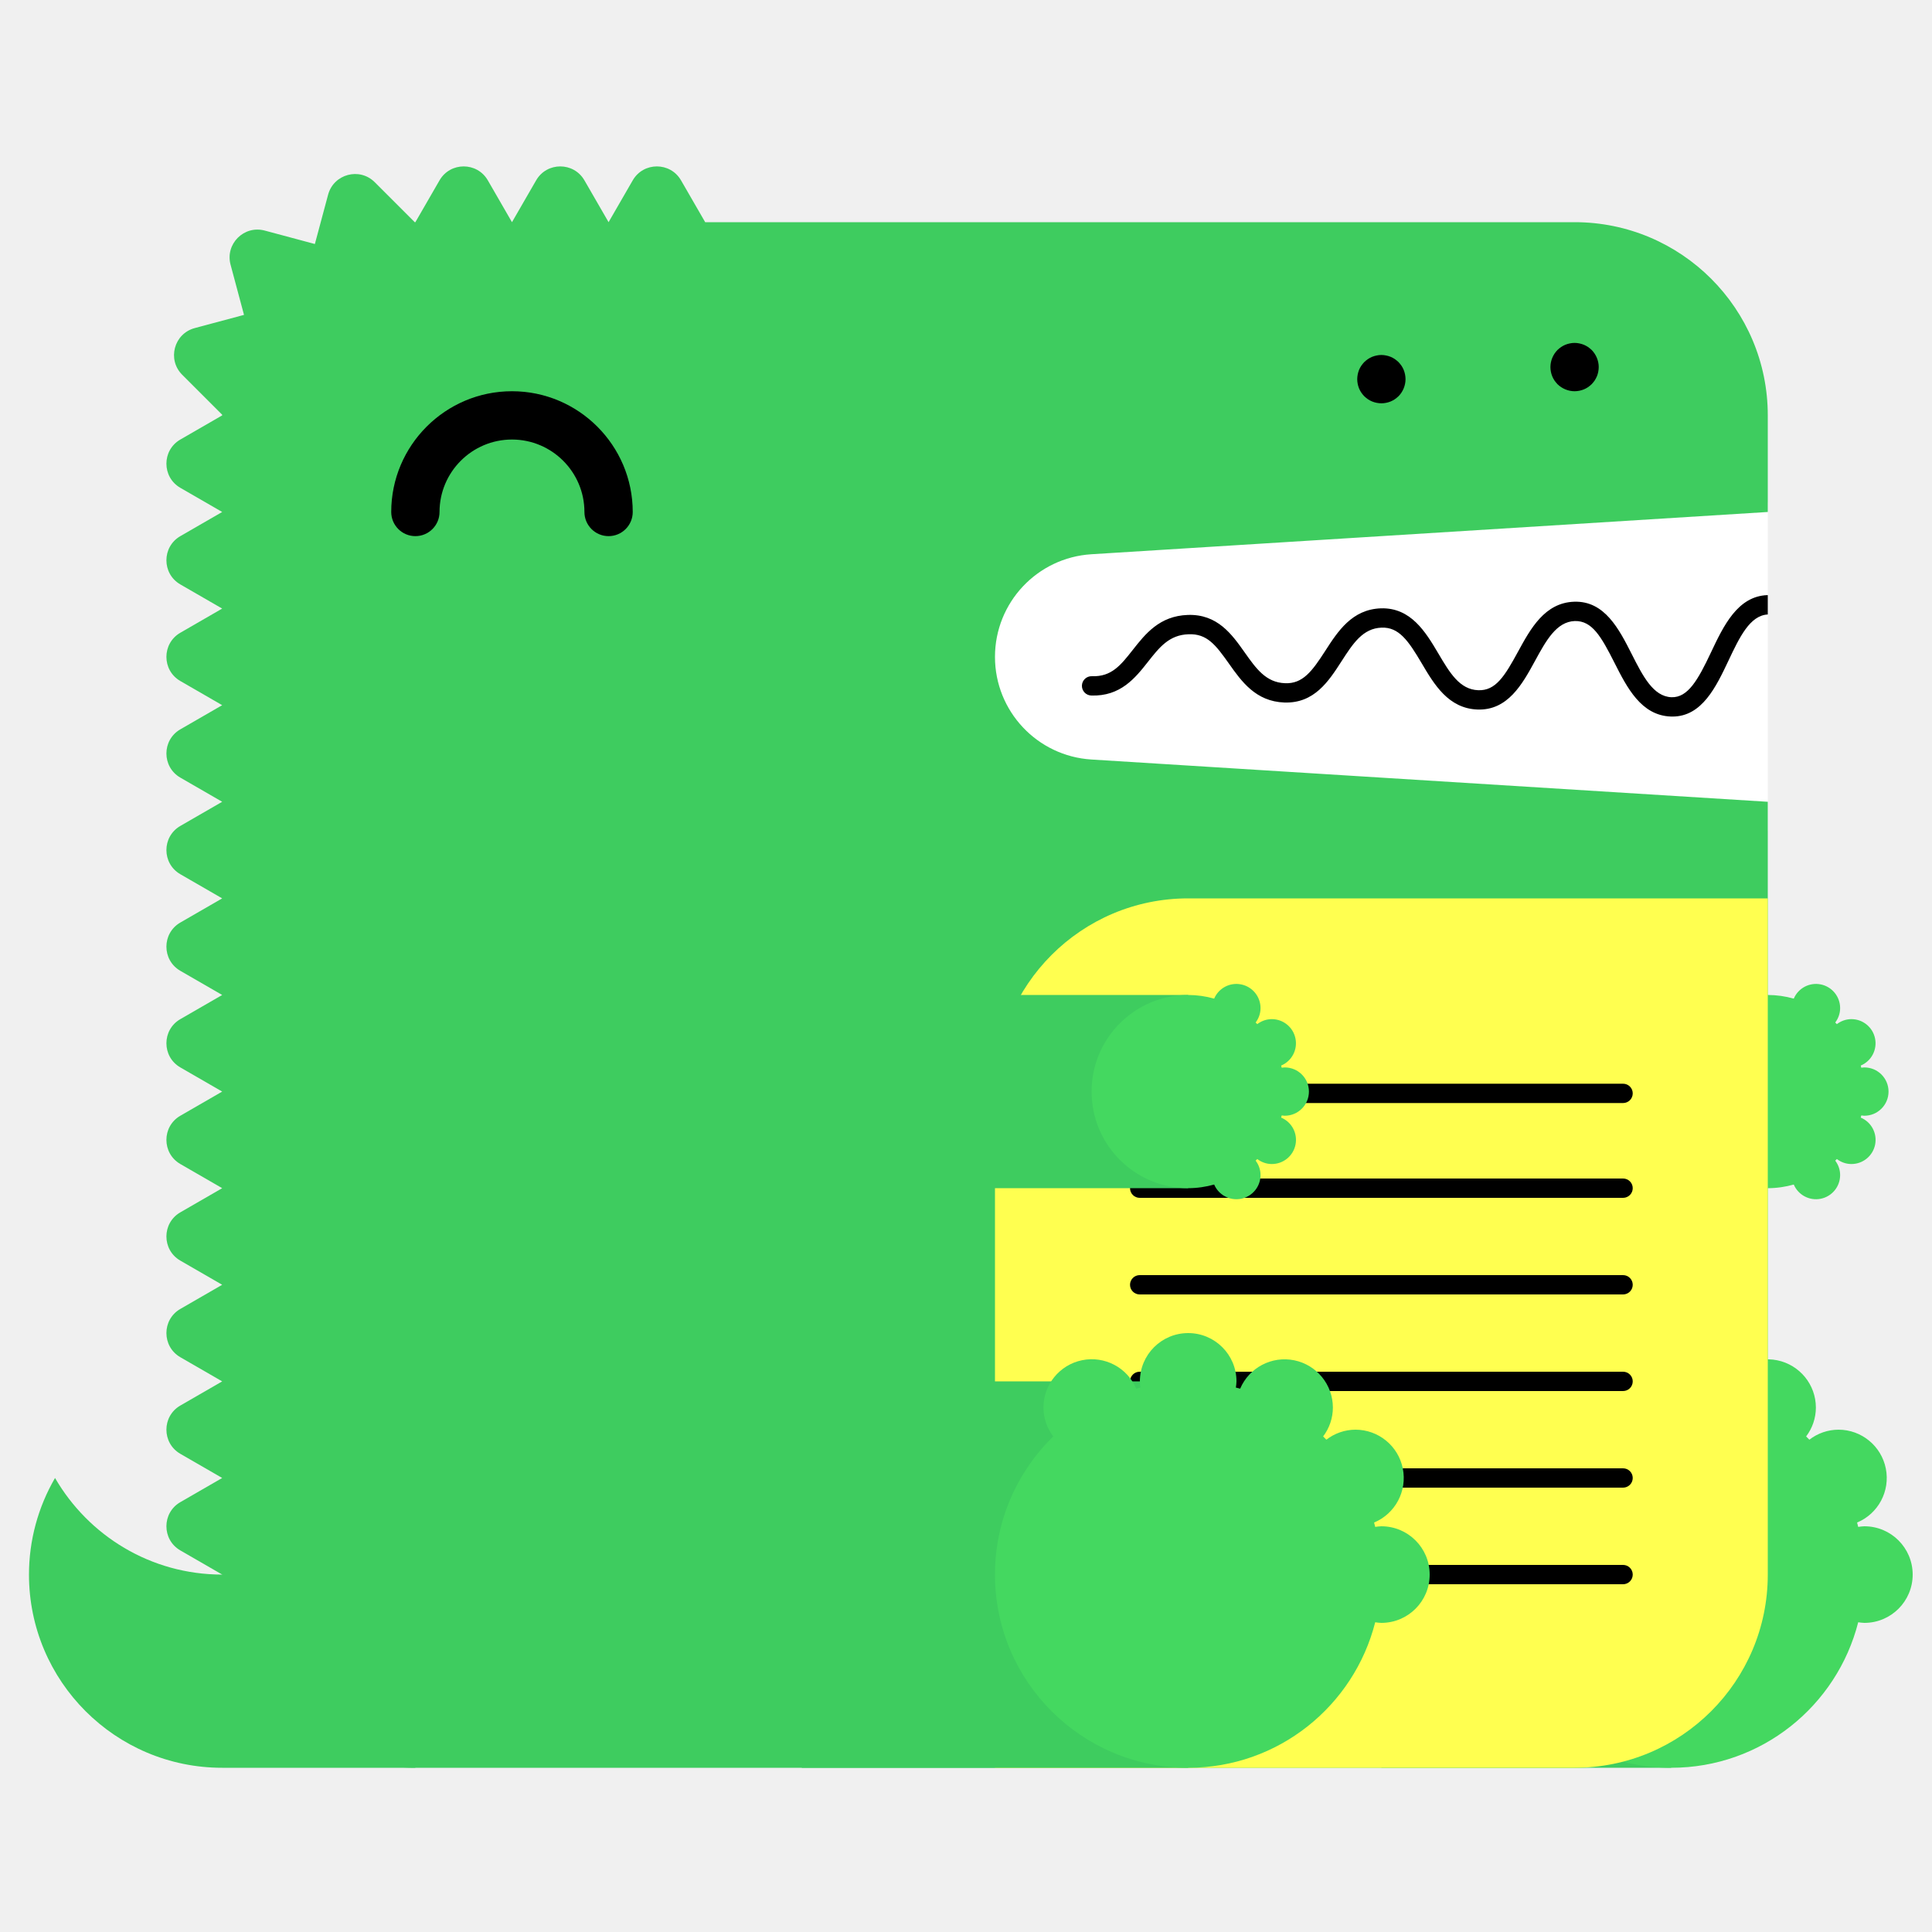
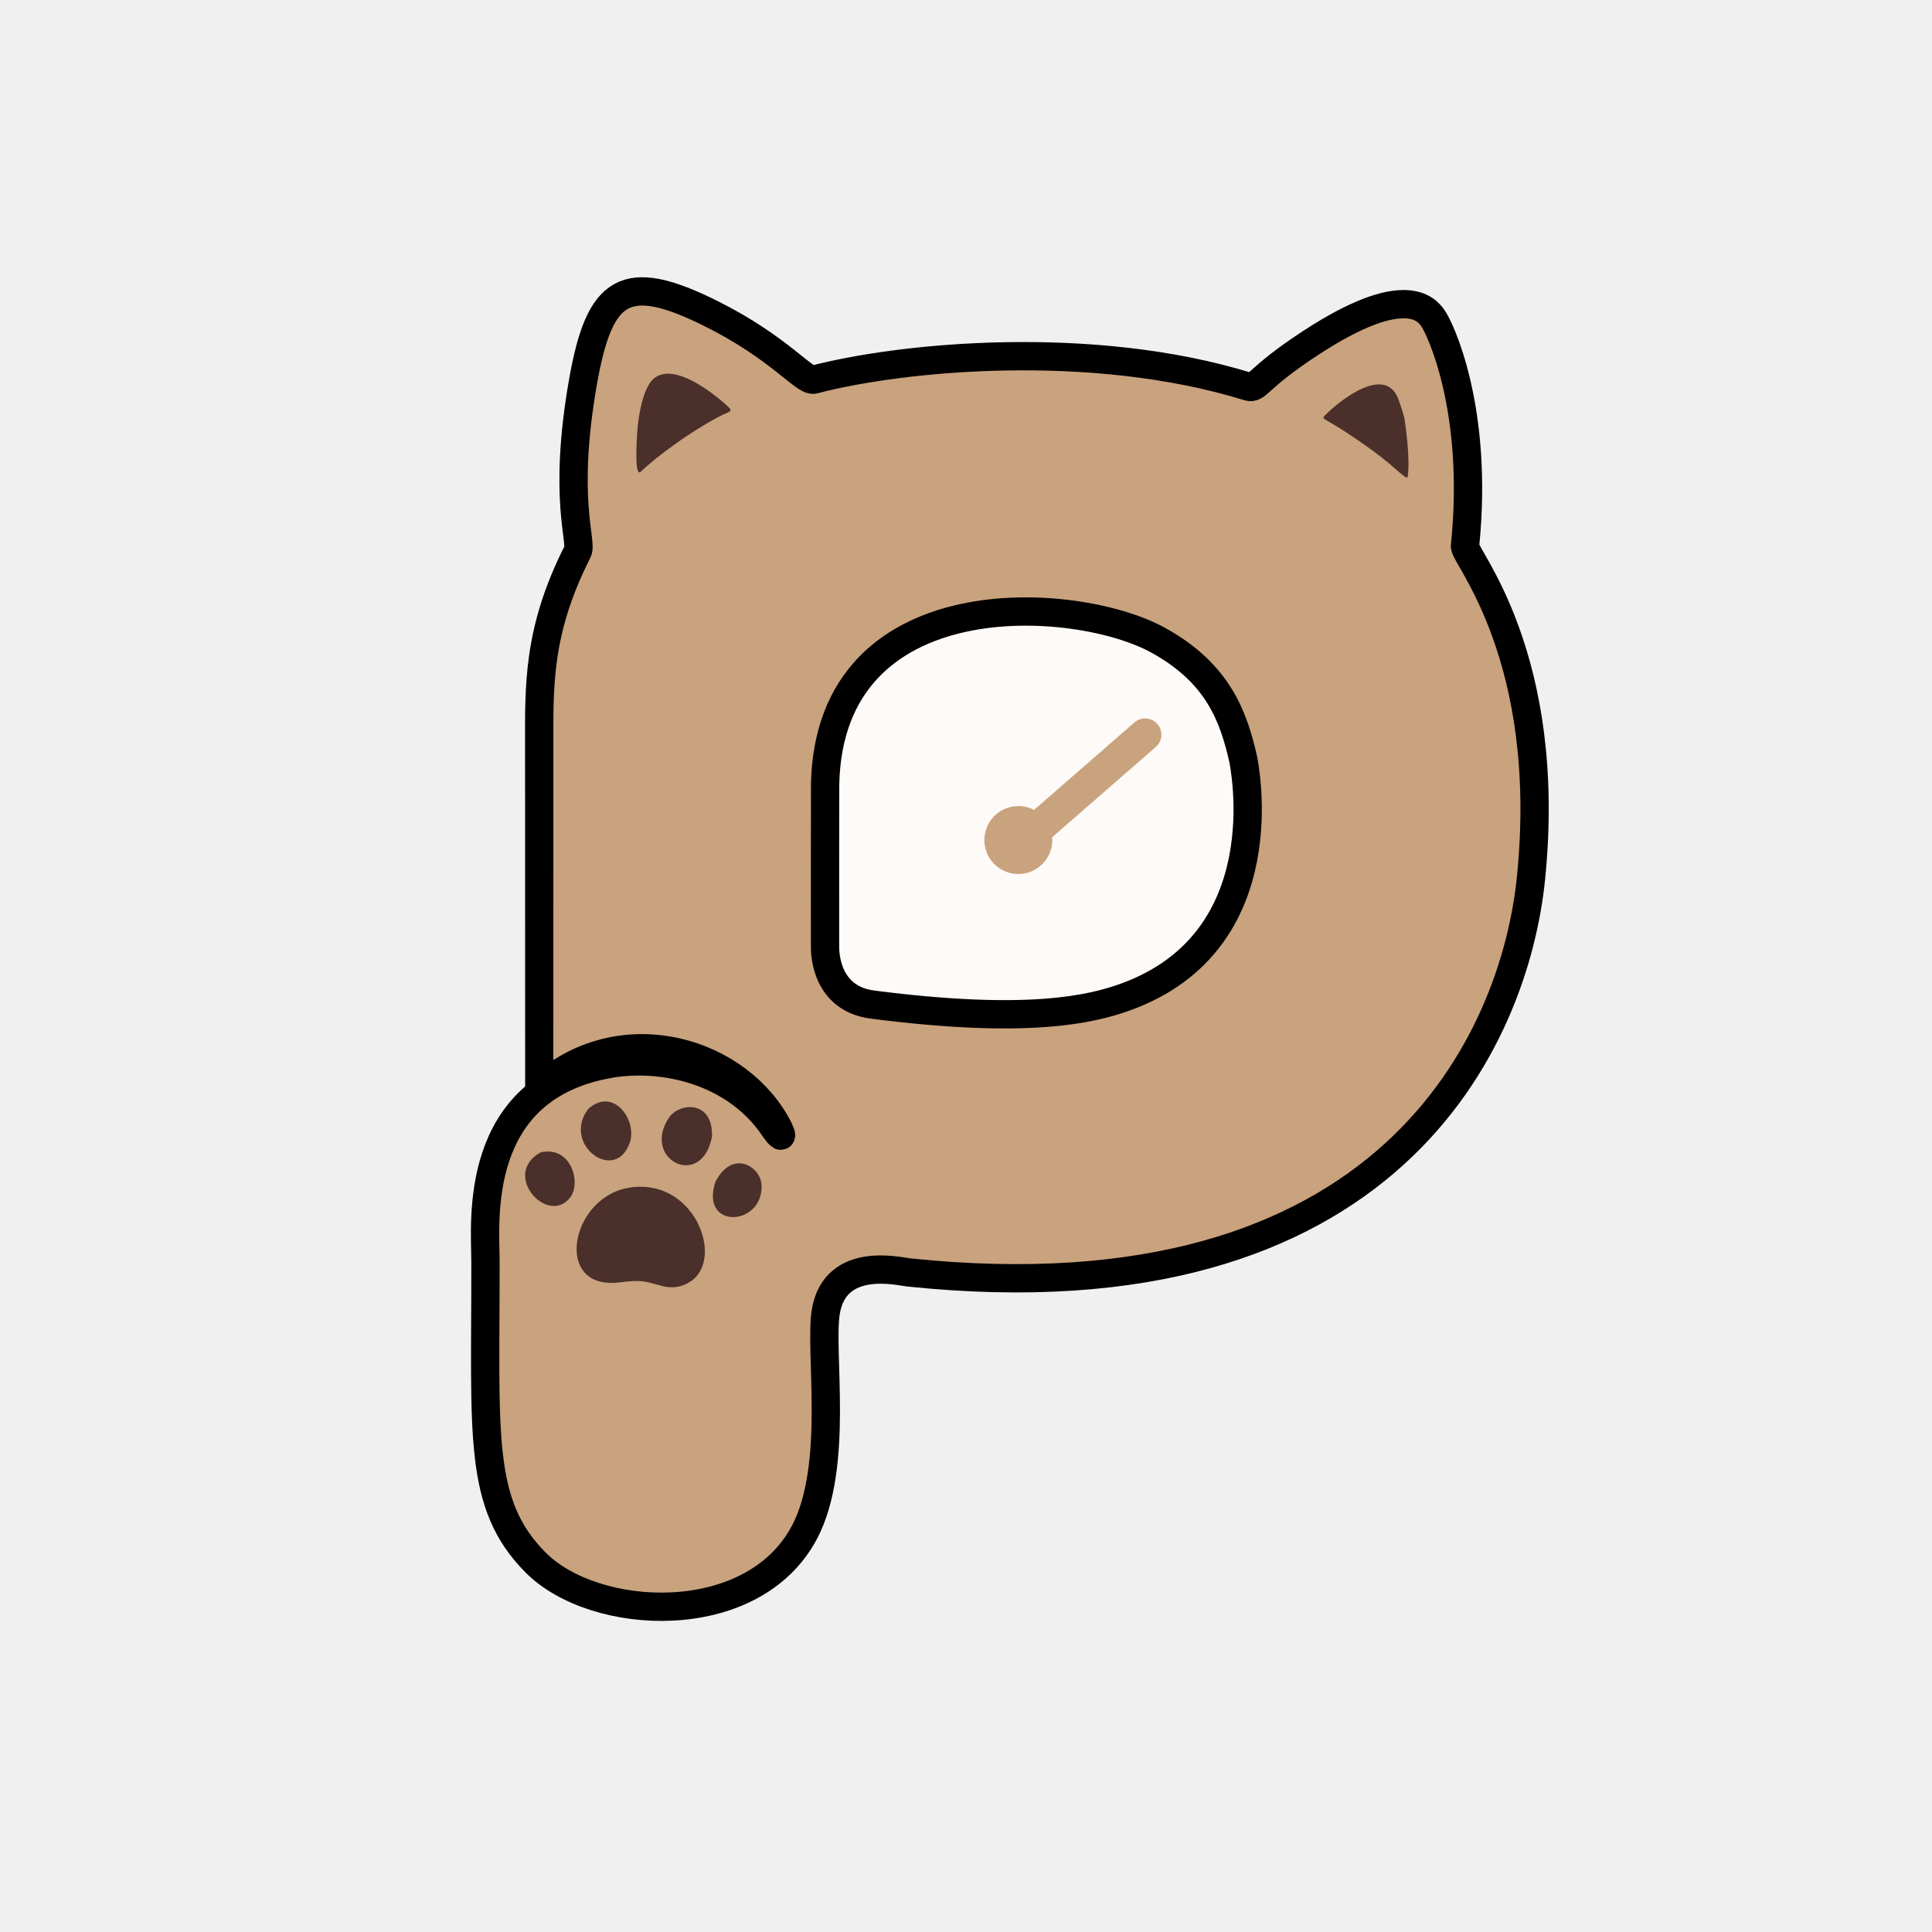
- <svg xmlns="http://www.w3.org/2000/svg" width="200" height="200" viewBox="0 0 200 200">
-   <g fill="none" fill-rule="evenodd">
-     <path fill="#FFF" d="M99 52h84v34H99z" />
-     <path d="M23 163c-7.398 0-13.843-4.027-17.303-10A19.886 19.886 0 0 0 3 163c0 11.046 8.954 20 20 20h20v-20H23z" fill="#3ECC5F" />
-     <path d="M112.98 57.376L183 53V43c0-11.046-8.954-20-20-20H73l-2.5-4.33c-1.112-1.925-3.889-1.925-5 0L63 23l-2.5-4.33c-1.111-1.925-3.889-1.925-5 0L53 23l-2.5-4.33c-1.111-1.925-3.889-1.925-5 0L43 23c-.022 0-.042.003-.065.003l-4.142-4.141c-1.57-1.571-4.252-.853-4.828 1.294l-1.369 5.104-5.192-1.392c-2.148-.575-4.111 1.389-3.535 3.536l1.39 5.193-5.102 1.367c-2.148.576-2.867 3.259-1.296 4.83l4.142 4.142c0 .021-.003.042-.003.064l-4.33 2.5c-1.925 1.111-1.925 3.889 0 5L23 53l-4.33 2.5c-1.925 1.111-1.925 3.889 0 5L23 63l-4.33 2.5c-1.925 1.111-1.925 3.889 0 5L23 73l-4.33 2.5c-1.925 1.111-1.925 3.889 0 5L23 83l-4.33 2.5c-1.925 1.111-1.925 3.889 0 5L23 93l-4.33 2.5c-1.925 1.111-1.925 3.889 0 5L23 103l-4.33 2.5c-1.925 1.111-1.925 3.889 0 5L23 113l-4.33 2.5c-1.925 1.111-1.925 3.889 0 5L23 123l-4.33 2.5c-1.925 1.111-1.925 3.889 0 5L23 133l-4.33 2.5c-1.925 1.111-1.925 3.889 0 5L23 143l-4.33 2.5c-1.925 1.111-1.925 3.889 0 5L23 153l-4.33 2.5c-1.925 1.111-1.925 3.889 0 5L23 163c0 11.046 8.954 20 20 20h120c11.046 0 20-8.954 20-20V83l-70.02-4.376A10.645 10.645 0 0 1 103 68c0-5.621 4.37-10.273 9.98-10.624" fill="#3ECC5F" />
-     <path fill="#3ECC5F" d="M143 183h30v-40h-30z" />
-     <path d="M193 158c-.219 0-.428.037-.639.064-.038-.15-.074-.301-.116-.451A5 5 0 0 0 190.32 148a4.96 4.96 0 0 0-3.016 1.036 26.531 26.531 0 0 0-.335-.336 4.955 4.955 0 0 0 1.011-2.987 5 5 0 0 0-9.599-1.959c-.148-.042-.297-.077-.445-.115.027-.211.064-.42.064-.639a5 5 0 0 0-5-5 5 5 0 0 0-5 5c0 .219.037.428.064.639-.148.038-.297.073-.445.115a4.998 4.998 0 0 0-9.599 1.959c0 1.125.384 2.151 1.011 2.987-3.717 3.632-6.031 8.693-6.031 14.3 0 11.046 8.954 20 20 20 9.339 0 17.16-6.41 19.361-15.064.211.027.42.064.639.064a5 5 0 0 0 5-5 5 5 0 0 0-5-5" fill="#44D860" />
-     <path fill="#3ECC5F" d="M153 123h30v-20h-30z" />
-     <path d="M193 115.5a2.5 2.5 0 1 0 0-5c-.109 0-.214.019-.319.032-.02-.075-.037-.15-.058-.225a2.501 2.501 0 0 0-.963-4.807c-.569 0-1.088.197-1.508.518a6.653 6.653 0 0 0-.168-.168c.314-.417.506-.931.506-1.494a2.5 2.5 0 0 0-4.8-.979A9.987 9.987 0 0 0 183 103c-5.522 0-10 4.478-10 10s4.478 10 10 10c.934 0 1.833-.138 2.69-.377a2.5 2.5 0 0 0 4.8-.979c0-.563-.192-1.077-.506-1.494.057-.055.113-.111.168-.168.42.321.939.518 1.508.518a2.5 2.5 0 0 0 .963-4.807c.021-.074.038-.15.058-.225.105.013.21.032.319.032" fill="#44D860" />
-     <path d="M63 55.5a2.5 2.5 0 0 1-2.5-2.5c0-4.136-3.364-7.5-7.5-7.5s-7.5 3.364-7.5 7.5a2.5 2.5 0 1 1-5 0c0-6.893 5.607-12.5 12.5-12.5S65.5 46.107 65.5 53a2.5 2.5 0 0 1-2.5 2.5" fill="#000" />
-     <path d="M103 183h60c11.046 0 20-8.954 20-20V93h-60c-11.046 0-20 8.954-20 20v70z" fill="#FFFF50" />
-     <path d="M168.02 124h-50.04a1 1 0 1 1 0-2h50.04a1 1 0 1 1 0 2m0 20h-50.04a1 1 0 1 1 0-2h50.04a1 1 0 1 1 0 2m0 20h-50.04a1 1 0 1 1 0-2h50.04a1 1 0 1 1 0 2m0-49.814h-50.04a1 1 0 1 1 0-2h50.04a1 1 0 1 1 0 2m0 19.814h-50.04a1 1 0 1 1 0-2h50.04a1 1 0 1 1 0 2m0 20h-50.04a1 1 0 1 1 0-2h50.04a1 1 0 1 1 0 2M183 61.611c-.012 0-.022-.006-.034-.005-3.09.105-4.552 3.196-5.842 5.923-1.346 2.85-2.387 4.703-4.093 4.647-1.889-.068-2.969-2.202-4.113-4.46-1.314-2.594-2.814-5.536-5.963-5.426-3.046.104-4.513 2.794-5.807 5.167-1.377 2.528-2.314 4.065-4.121 3.994-1.927-.07-2.951-1.805-4.136-3.813-1.321-2.236-2.848-4.75-5.936-4.664-2.994.103-4.465 2.385-5.763 4.4-1.373 2.13-2.335 3.428-4.165 3.351-1.973-.07-2.992-1.51-4.171-3.177-1.324-1.873-2.816-3.993-5.895-3.89-2.928.1-4.399 1.97-5.696 3.618-1.232 1.564-2.194 2.802-4.229 2.724a1 1 0 0 0-.072 2c3.017.101 4.545-1.8 5.872-3.487 1.177-1.496 2.193-2.787 4.193-2.855 1.926-.082 2.829 1.115 4.195 3.045 1.297 1.834 2.769 3.914 5.731 4.021 3.103.104 4.596-2.215 5.918-4.267 1.182-1.834 2.202-3.417 4.15-3.484 1.793-.067 2.769 1.35 4.145 3.681 1.297 2.197 2.766 4.686 5.787 4.796 3.125.108 4.634-2.62 5.949-5.035 1.139-2.088 2.214-4.06 4.119-4.126 1.793-.042 2.728 1.595 4.111 4.33 1.292 2.553 2.757 5.445 5.825 5.556l.169.003c3.064 0 4.518-3.075 5.805-5.794 1.139-2.41 2.217-4.68 4.067-4.773v-2z" fill="#000" />
-     <path fill="#3ECC5F" d="M83 183h40v-40H83z" />
-     <path d="M143 158c-.219 0-.428.037-.639.064-.038-.15-.074-.301-.116-.451A5 5 0 0 0 140.32 148a4.96 4.96 0 0 0-3.016 1.036 26.531 26.531 0 0 0-.335-.336 4.955 4.955 0 0 0 1.011-2.987 5 5 0 0 0-9.599-1.959c-.148-.042-.297-.077-.445-.115.027-.211.064-.42.064-.639a5 5 0 0 0-5-5 5 5 0 0 0-5 5c0 .219.037.428.064.639-.148.038-.297.073-.445.115a4.998 4.998 0 0 0-9.599 1.959c0 1.125.384 2.151 1.011 2.987-3.717 3.632-6.031 8.693-6.031 14.3 0 11.046 8.954 20 20 20 9.339 0 17.16-6.41 19.361-15.064.211.027.42.064.639.064a5 5 0 0 0 5-5 5 5 0 0 0-5-5" fill="#44D860" />
-     <path fill="#3ECC5F" d="M83 123h40v-20H83z" />
-     <path d="M133 115.5a2.5 2.5 0 1 0 0-5c-.109 0-.214.019-.319.032-.02-.075-.037-.15-.058-.225a2.501 2.501 0 0 0-.963-4.807c-.569 0-1.088.197-1.508.518a6.653 6.653 0 0 0-.168-.168c.314-.417.506-.931.506-1.494a2.5 2.5 0 0 0-4.8-.979A9.987 9.987 0 0 0 123 103c-5.522 0-10 4.478-10 10s4.478 10 10 10c.934 0 1.833-.138 2.69-.377a2.5 2.5 0 0 0 4.8-.979c0-.563-.192-1.077-.506-1.494.057-.055.113-.111.168-.168.42.321.939.518 1.508.518a2.5 2.5 0 0 0 .963-4.807c.021-.074.038-.15.058-.225.105.013.21.032.319.032" fill="#44D860" />
-     <path d="M143 41.75c-.16 0-.33-.02-.49-.05a2.52 2.52 0 0 1-.47-.14c-.15-.06-.29-.14-.431-.23-.13-.09-.259-.2-.38-.31-.109-.12-.219-.24-.309-.38s-.17-.28-.231-.43a2.619 2.619 0 0 1-.189-.96c0-.16.02-.33.05-.49.03-.16.08-.31.139-.47.061-.15.141-.29.231-.43.09-.13.2-.26.309-.38.121-.11.25-.22.38-.31.141-.09.281-.17.431-.23.149-.06.31-.11.47-.14.32-.07.65-.07.98 0 .159.03.32.08.47.14.149.06.29.14.43.23.13.09.259.2.38.31.11.12.22.25.31.38.09.14.17.28.23.43.06.16.11.31.14.47.029.16.05.33.05.49 0 .66-.271 1.31-.73 1.77-.121.11-.25.22-.38.31-.14.09-.281.17-.43.23a2.565 2.565 0 0 1-.96.19m20-1.25c-.66 0-1.3-.27-1.771-.73a3.802 3.802 0 0 1-.309-.38c-.09-.14-.17-.28-.231-.43a2.619 2.619 0 0 1-.189-.96c0-.66.27-1.3.729-1.77.121-.11.25-.22.38-.31.141-.09.281-.17.431-.23.149-.06.31-.11.47-.14.32-.07.66-.07.98 0 .159.03.32.08.47.14.149.06.29.14.43.23.13.09.259.2.38.31.459.47.73 1.11.73 1.77 0 .16-.021.33-.05.49-.03.16-.08.32-.14.47-.07.15-.14.29-.23.43-.09.13-.2.26-.31.38-.121.11-.25.22-.38.31-.14.09-.281.17-.43.23a2.565 2.565 0 0 1-.96.19" fill="#000" />
+ <svg xmlns="http://www.w3.org/2000/svg" width="100%" height="100%" viewBox="0 0 1024 1024" version="1.1" xml:space="preserve" style="fill-rule:evenodd;clip-rule:evenodd;stroke-linejoin:round;stroke-miterlimit:2;">
+   <g id="Group">
+     <path id="P" d="M410.639,598.354C410.731,598.506 416.302,606.248 412.855,598.528C392.182,557.499 330.882,538.5 288.048,575.067C287.484,575.549 285.841,575.717 285.809,575.383C285.785,575.13 285.799,482.722 285.795,395.5C285.794,364.078 284.722,334.52 306.16,292.331C308.811,287.113 298.111,264.43 308.966,202.582C317.723,152.687 331.306,143.539 376.695,166.121C413.337,184.351 426.329,202.527 431.42,201.192C478.351,188.883 578.966,179.414 661.395,204.85C666.636,206.467 665.436,200.889 694.676,181.768C745.006,148.855 756.302,164.292 759.424,168.558C763.003,173.448 783.971,216.691 776.477,289.498C775.938,294.734 823.335,348.226 811.452,465.496C802.877,550.122 736.832,701.076 481.509,674.405C476.549,673.887 443.206,665.547 437.814,694.547C433.956,715.304 445.231,776.811 426.26,812.375C398.73,863.985 315.202,859.757 283.853,828.146C253.023,797.057 257.422,760.676 257.304,668.501C257.278,647.762 249.845,576.361 323.543,563.799C350.644,559.179 389.723,566.797 410.639,598.354Z" style="fill:rgb(201,162,126);stroke:black;stroke-width:15px;" />
+     <path id="Clock-Face" d="M658.928,402.415C659.392,405.196 679.052,498.668 596.482,528.451C578.565,534.913 544.922,543.083 462.506,532.459C437.904,529.287 437.363,505.632 437.292,502.5C437.25,500.67 437.277,417.831 437.33,415.498C439.816,306.641 570.19,315.373 613.656,339.219C645.81,356.859 653.811,379.971 658.928,402.415Z" style="fill:rgb(253,250,247);stroke:black;stroke-width:15px;" />
+     <g id="Clock-Hand" transform="matrix(1,0,0,1,4,-2)">
+       <path d="M553.673,445.743C553.714,446.236 553.734,446.734 553.734,447.237C553.734,457.171 545.669,465.237 535.734,465.237C525.8,465.237 517.734,457.171 517.734,447.237C517.734,437.302 525.8,429.237 535.734,429.237C538.737,429.237 541.569,429.974 544.06,431.276L597.292,384.896C600.875,381.774 606.319,382.149 609.441,385.732C612.563,389.315 612.189,394.759 608.606,397.881L553.673,445.743Z" style="fill:rgb(201,162,126);" />
+     </g>
+     <g id="Ears">
+       <path id="Ear-Right" d="M744.338,221.534C744.717,223.977 747.49,241.847 746.161,252.389C745.794,255.304 740.937,248.618 727.837,239.069C703.513,221.34 700.13,222.597 701.811,220.681C705.859,216.066 731.717,193.138 740.304,209.607C741.846,212.564 744.068,220.563 744.338,221.534Z" style="fill:rgb(74,47,42);" />
+       <path id="Ear-Left" d="M338.037,225.449C338.318,223.522 339.516,211.156 343.96,203.779C354.847,185.708 386.924,216.25 387.047,216.668C387.609,218.578 386.362,218.061 380.78,220.999C365.825,228.867 348.058,241.843 339.693,249.973C335.64,253.912 337.872,227.408 338.037,225.449Z" style="fill:rgb(74,47,42);" />
+     </g>
+     <g id="Paw">
+       <path id="Metacarpal-Pad" d="M348.373,680.896C341.857,679.304 340.375,678.148 328.524,679.674C293.201,684.225 302.013,635.368 332.536,629.665C367.532,623.127 384.366,666.732 366.209,679.068C358.093,684.582 350.66,681.451 348.373,680.896Z" style="fill:rgb(74,47,42);" />
+       <path id="Digital-Pad-4" d="M379.213,626.368C388.281,608.785 403.464,618.327 403.677,628.488C404.131,650.203 370.751,651.749 379.213,626.368Z" style="fill:rgb(74,47,42);" />
+       <path id="Digital-Pad-3" d="M377.361,602.484C371.916,630.838 339.892,614.639 354.494,592.496C359.896,584.305 378.032,582.784 377.361,602.484Z" style="fill:rgb(74,47,42);" />
+       <path id="Digital-Pad-2" d="M311.769,587.747C325.215,575.736 337.862,593.857 333.797,605.597C326.156,627.663 297.532,606.598 311.769,587.747Z" style="fill:rgb(74,47,42);" />
+       <path id="Digital-Pad-1" d="M286.585,610.745C302.693,607.241 308.075,626.717 302.386,634.419C290.656,650.302 265.244,622.531 286.585,610.745Z" style="fill:rgb(74,47,42);" />
+     </g>
  </g>
</svg>
